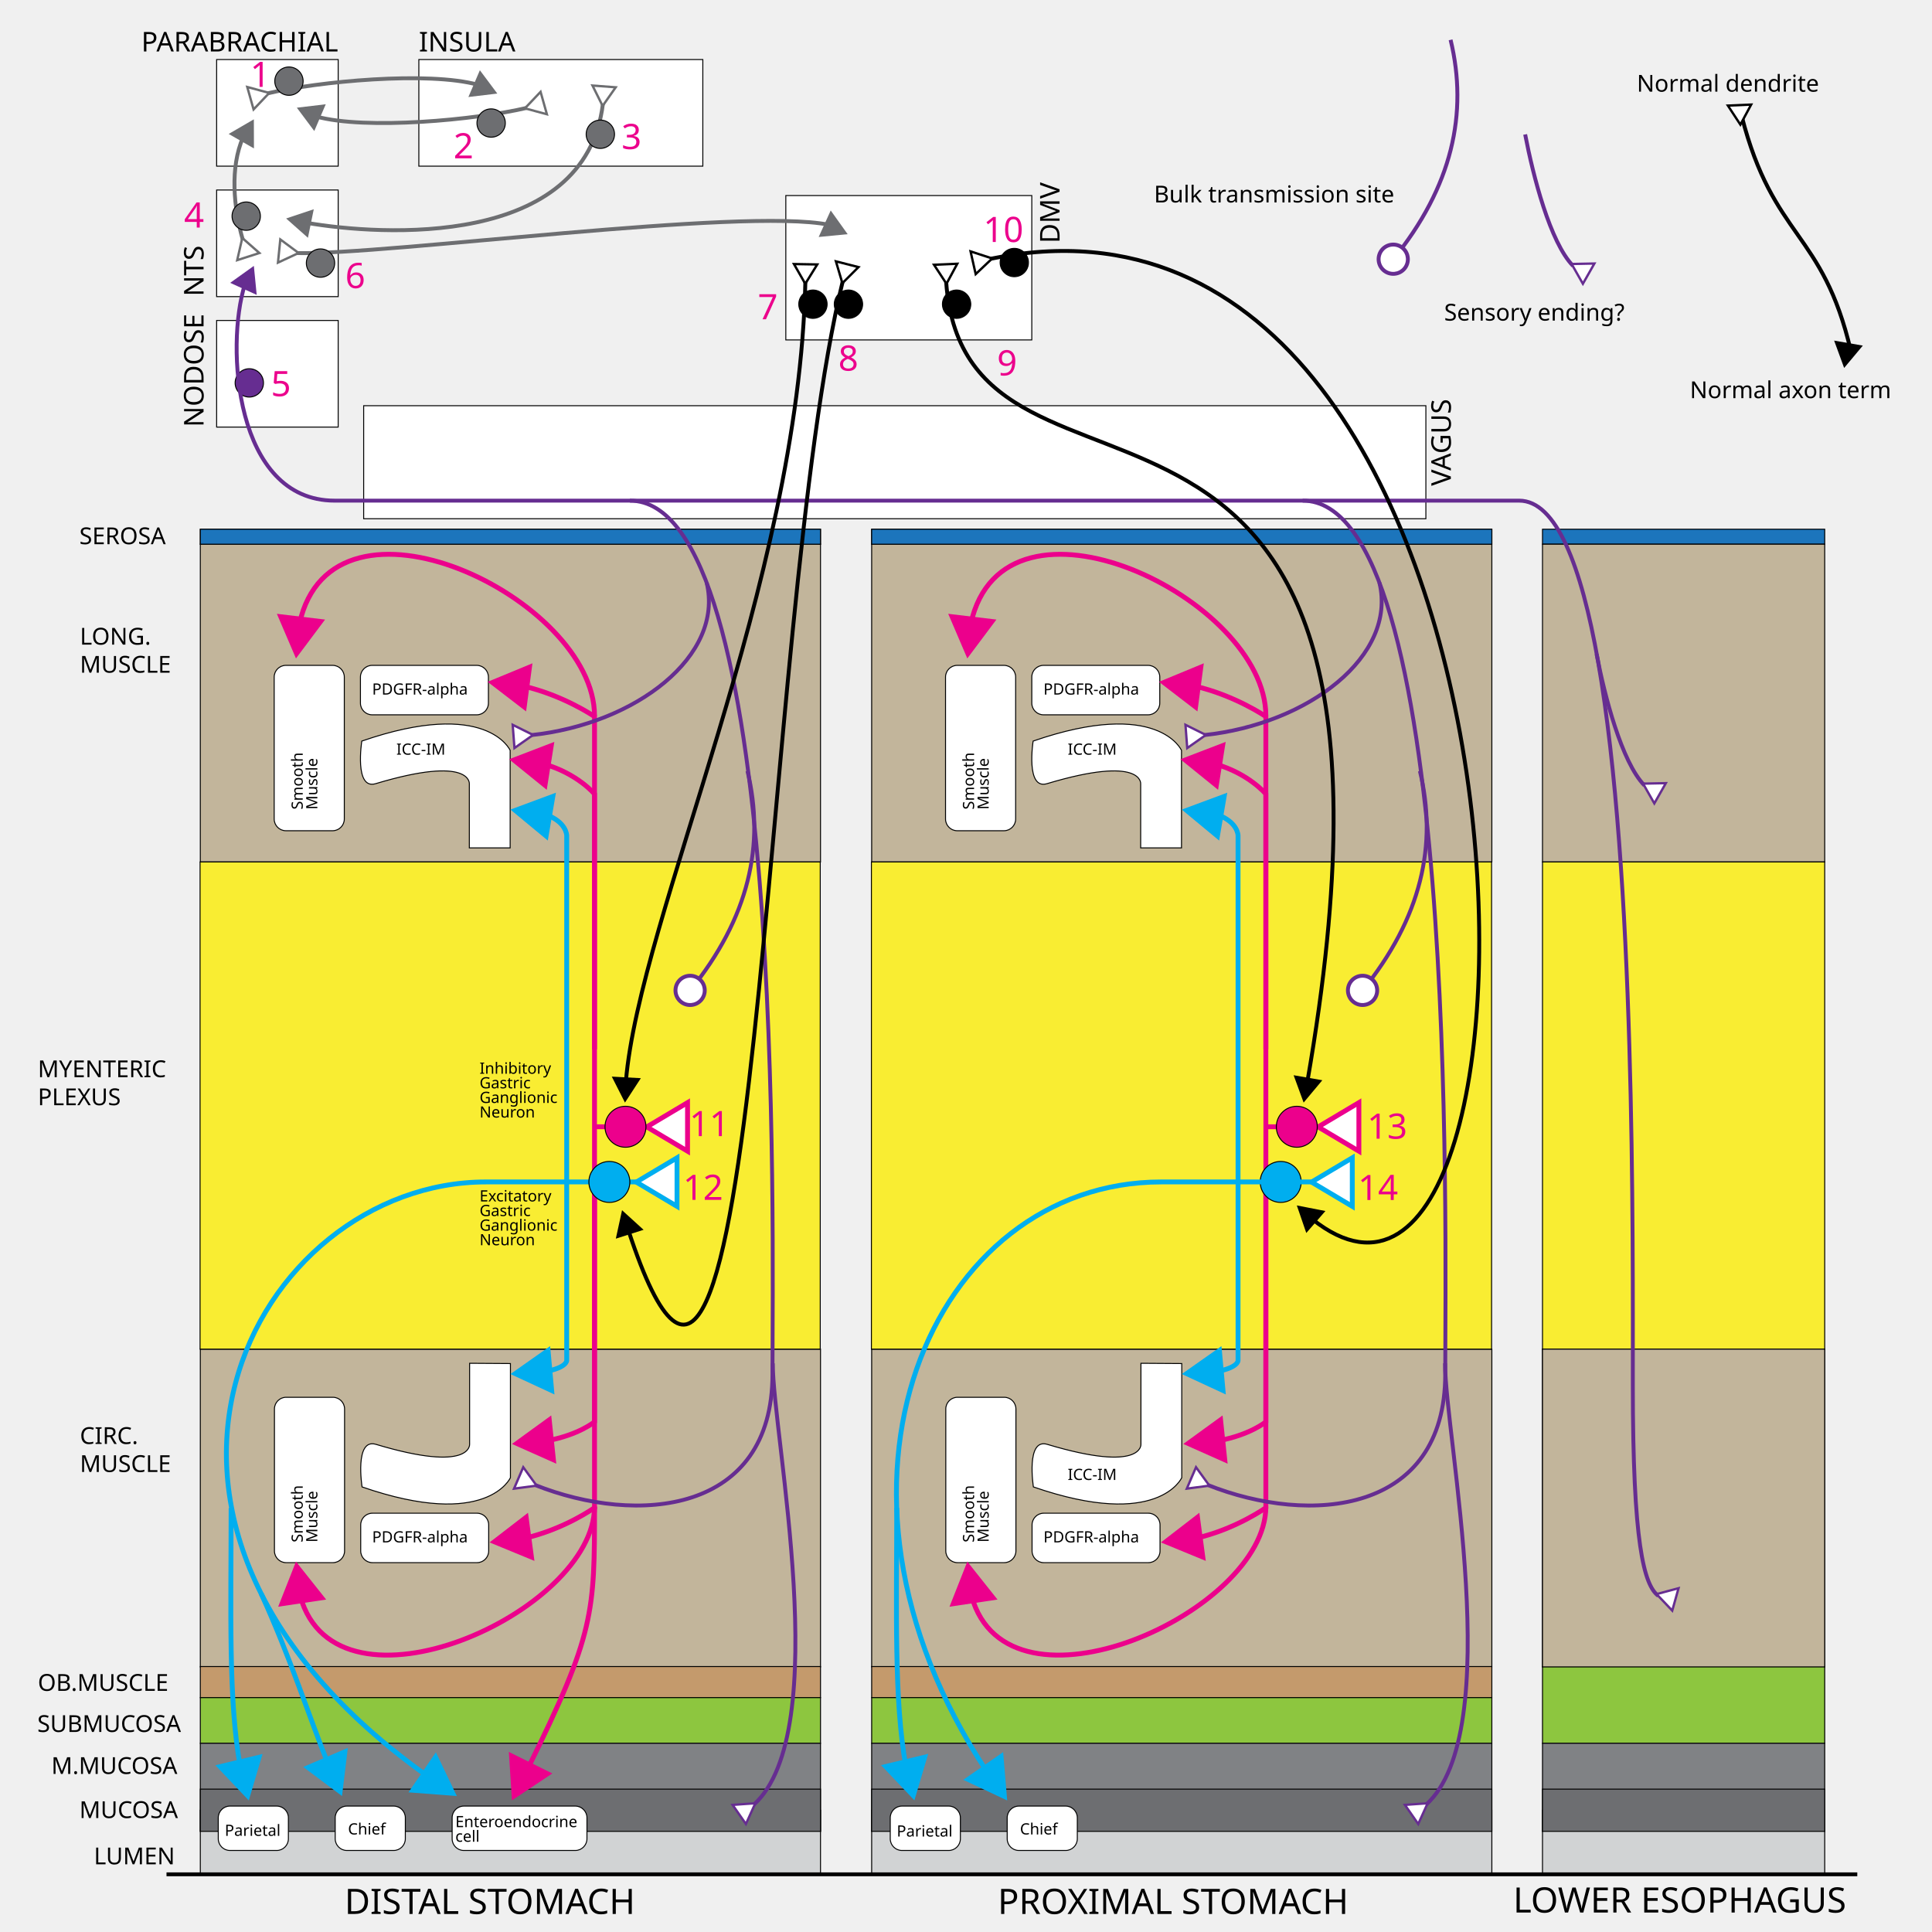
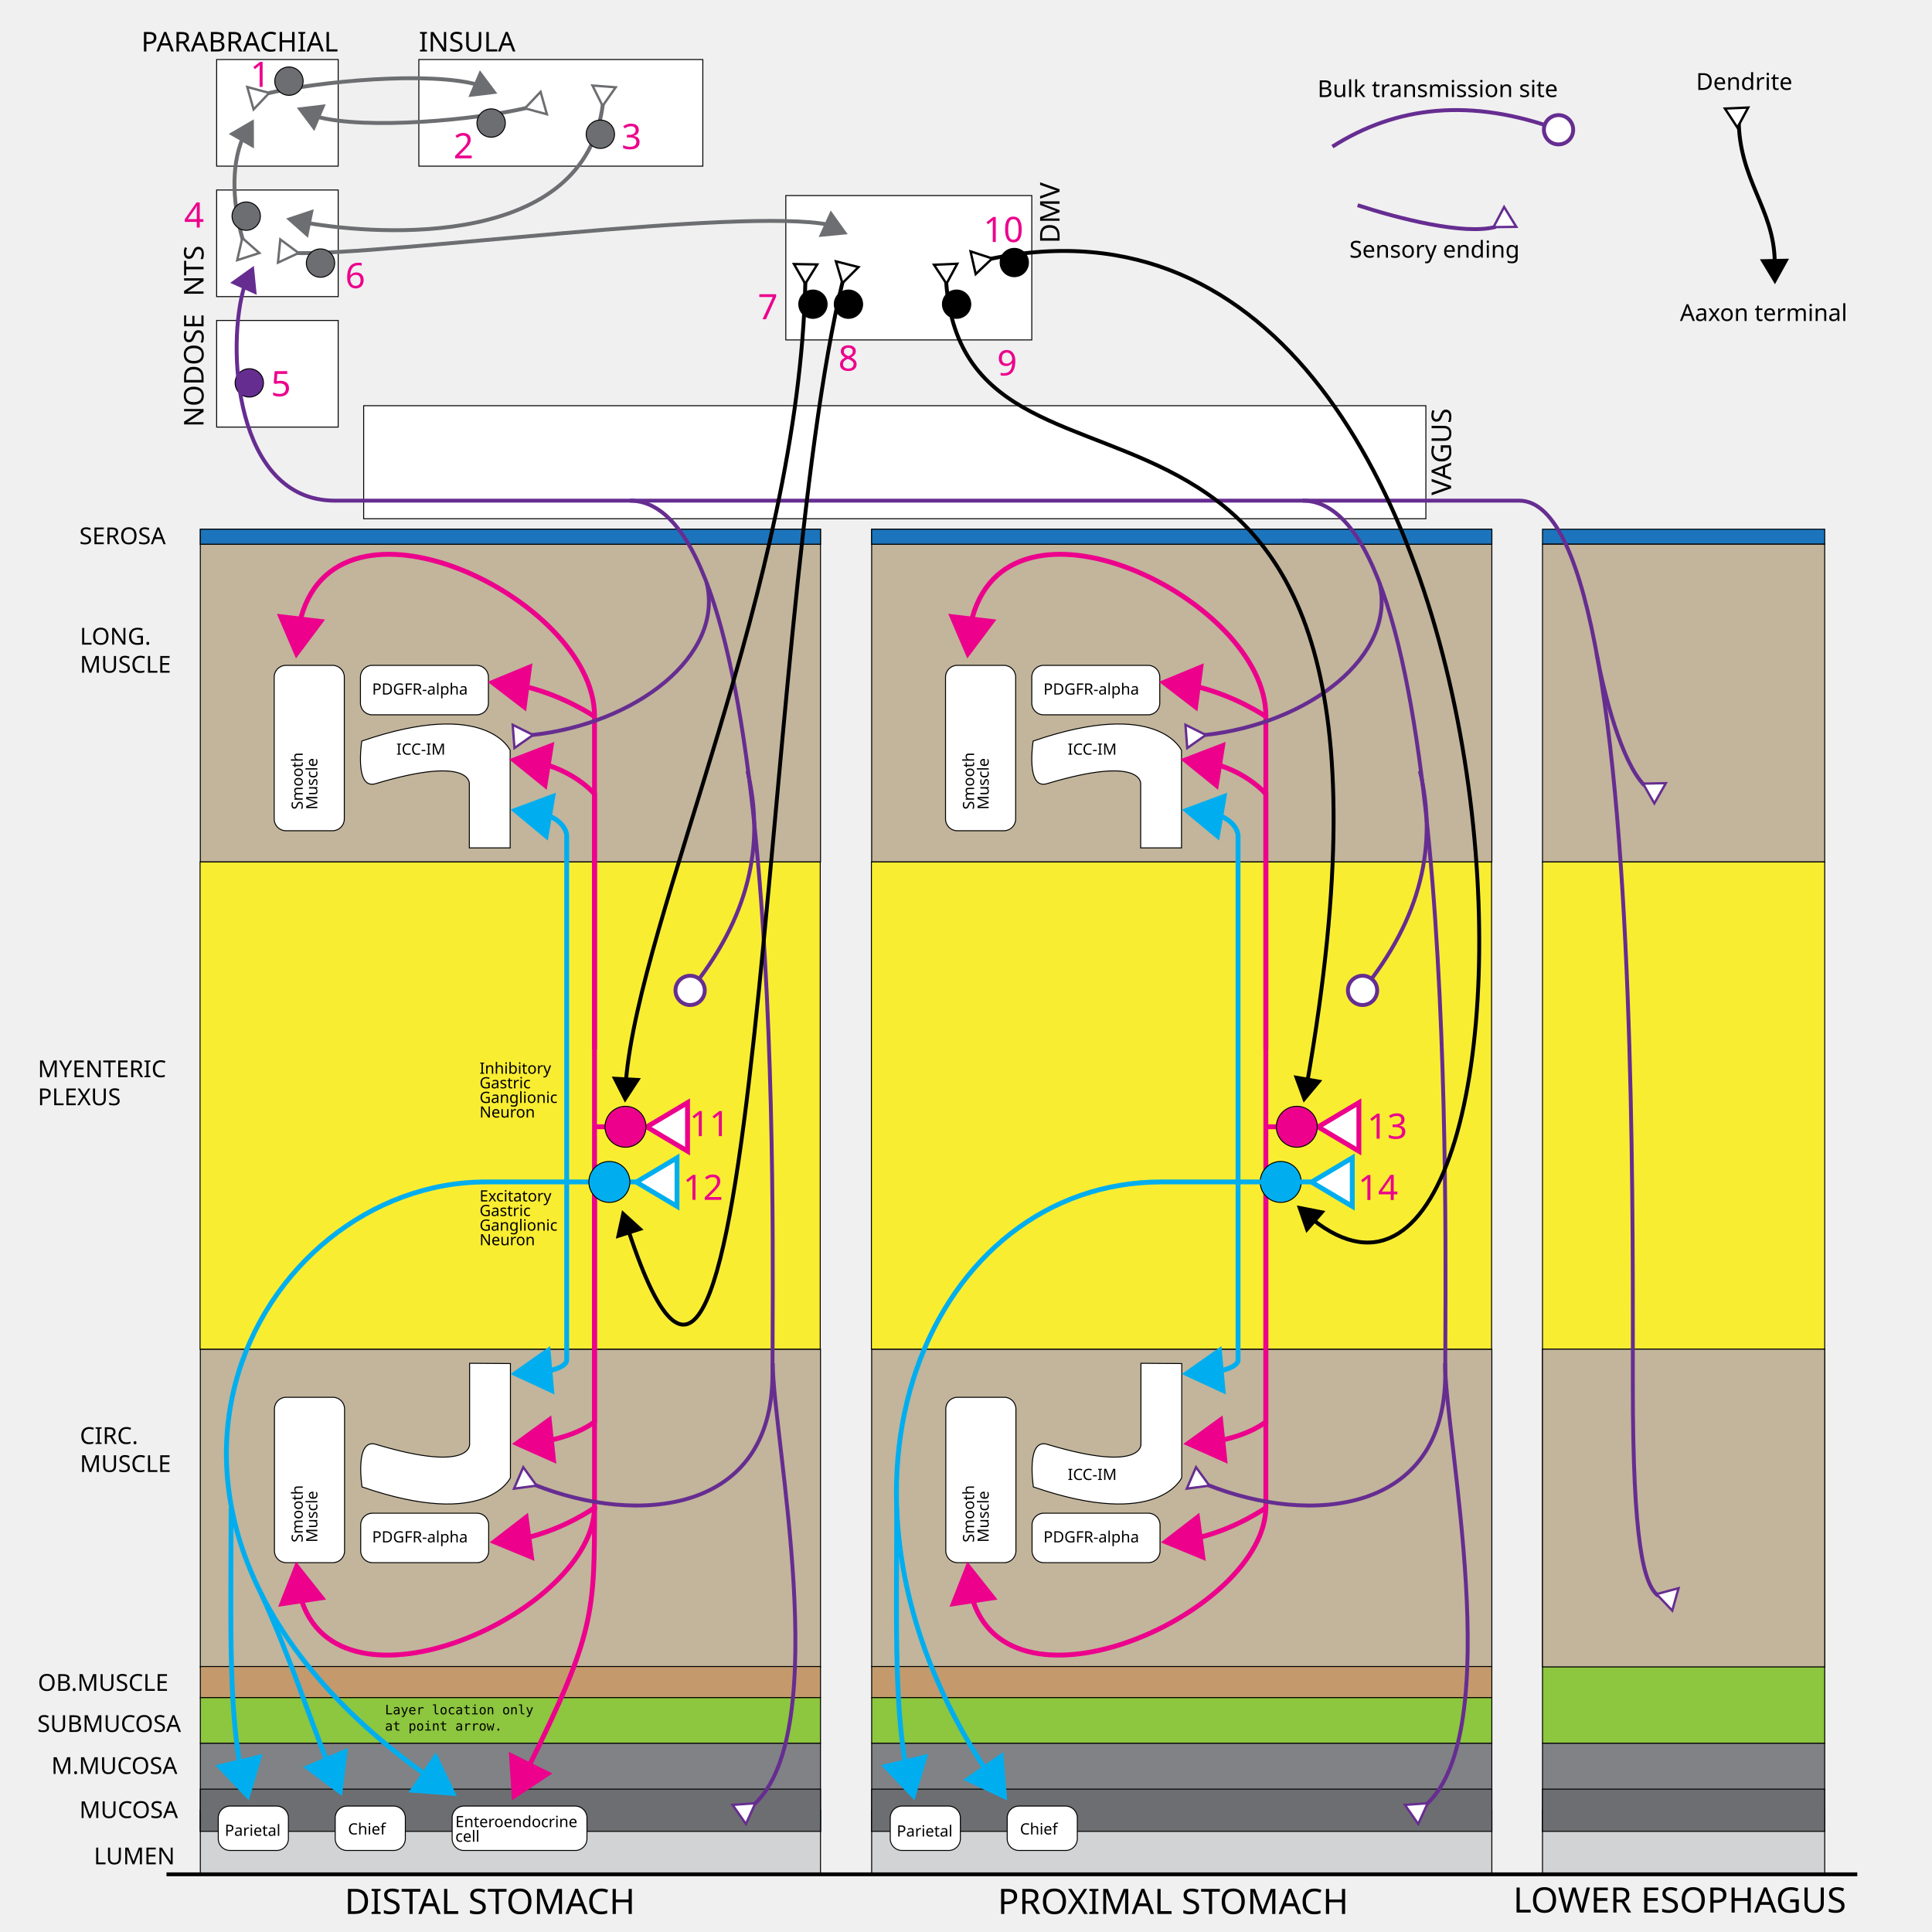
<svg xmlns="http://www.w3.org/2000/svg" version="1.1" id="Layer_1" x="0px" y="0px" viewBox="0 0 1984.25 1984.25" style="enable-background:new 0 0 1984.25 1984.25;" xml:space="preserve">
  <defs id="defs402929" />
  <style type="text/css" id="style402094">
	.st0{fill:#1C75BC;stroke:#000000;stroke-miterlimit:10;}
	.st1{fill:#C2B59B;stroke:#000000;stroke-miterlimit:10;}
	.st2{fill:#F9ED32;stroke:#000000;stroke-miterlimit:10;}
	.st3{fill:#C49A6C;stroke:#000000;stroke-miterlimit:10;}
	.st4{fill:#8DC63F;stroke:#000000;stroke-miterlimit:10;}
	.st5{fill:#808285;stroke:#000000;stroke-miterlimit:10;}
	.st6{fill:#D1D3D4;stroke:#000000;stroke-miterlimit:10;}
	.st7{fill:#6D6E71;stroke:#000000;stroke-miterlimit:10;}
	.st8{fill:#FFFFFF;stroke:#000000;stroke-miterlimit:10;}
	.st9{font-family:'CourierNewPS-BoldMT';}
	.st10{font-size:28px;}
	.st11{font-size:36px;}
	.st12{font-size:24px;}
	.st13{fill:none;stroke:#00AEEF;stroke-width:5;stroke-miterlimit:10;}
	.st14{fill:#00AEEF;}
	.st15{fill:none;stroke:#EC008C;stroke-width:5;stroke-miterlimit:10;}
	.st16{fill:#FFFFFF;}
	.st17{fill:#EC008C;}
	.st18{fill:#EC008C;stroke:#000000;stroke-miterlimit:10;}
	.st19{fill:#00AEEF;stroke:#000000;stroke-miterlimit:10;}
	.st20{font-family:'MyriadPro-Regular';}
	.st21{font-size:16px;}
	.st22{fill:none;stroke:#6D6E71;stroke-width:4;stroke-miterlimit:10;}
	.st23{fill:#6D6E71;}
	.st24{fill:#662D91;stroke:#000000;stroke-miterlimit:10;}
	.st25{fill:none;stroke:#662D91;stroke-width:4;stroke-miterlimit:10;}
	.st26{fill:#662D91;}
	.st27{fill:none;stroke:#000000;stroke-width:4;stroke-miterlimit:10;}
	.st28{stroke:#000000;stroke-miterlimit:10;}
</style>
  <rect x="895.24" y="543.54" class="st0" width="636.95" height="15.38" id="rect402096" />
  <rect x="895.24" y="558.92" class="st1" width="636.95" height="326.35" id="rect402098" />
  <rect x="895.24" y="1385.63" class="st1" width="636.95" height="326.35" id="rect402100" />
  <rect x="894.97" y="885.28" class="st2" width="636.95" height="500.35" id="rect402102" />
  <rect x="895.24" y="1711.62" class="st3" width="636.95" height="31.92" id="rect402104" />
  <rect x="895.24" y="1743.54" class="st4" width="636.95" height="46.89" id="rect402106" />
  <rect x="895.24" y="1790.43" class="st5" width="636.95" height="90.46" id="rect402108" />
  <rect x="895.24" y="1859.2" class="st6" width="636.95" height="65" id="rect402110" />
  <rect x="895.24" y="1837.52" class="st7" width="636.95" height="43.37" id="rect402112" />
  <rect x="895.24" y="543.54" class="st0" width="636.95" height="15.38" id="rect402114" />
  <rect x="1584.21" y="543.54" class="st0" width="289.85" height="15.38" id="rect402116" />
  <rect x="1584.21" y="558.92" class="st1" width="289.85" height="326.35" id="rect402118" />
  <rect x="1584.21" y="1385.63" class="st1" width="289.85" height="326.35" id="rect402120" />
  <rect x="1584.21" y="885.28" class="st2" width="289.85" height="500.35" id="rect402122" />
  <rect x="1584.21" y="1711.62" class="st4" width="289.85" height="78.81" id="rect402124" />
  <rect x="1584.21" y="1790.43" class="st5" width="289.85" height="90.46" id="rect402126" />
  <rect x="1584.21" y="1859.2" class="st6" width="289.85" height="65" id="rect402128" />
  <rect x="1584.21" y="1837.52" class="st7" width="289.85" height="43.37" id="rect402130" />
  <rect x="1584.21" y="1385.63" class="st1" width="289.85" height="326.35" id="rect402132" />
  <rect x="222.5" y="329.14" class="st8" width="124.83" height="109.5" id="rect402134" />
  <rect x="373.5" y="416.68" class="st8" width="1090.94" height="116.08" id="rect402136" />
  <text transform="rotate(-90)" class="st9 st10" id="text402138" x="-438.64" y="209.058">NODOSE</text>
  <text class="st9 st10" id="text402140" x="430.171" y="52.868">INSULA</text>
  <rect x="222.5" y="195.14" class="st8" width="124.83" height="109.5" id="rect402142" />
  <text transform="rotate(-90)" class="st9 st10" id="text402144" x="-304.368" y="209.058">NTS</text>
  <rect x="222.5" y="61.15" class="st8" width="124.83" height="109.5" id="rect402146" />
  <text class="st9 st10" id="text402148" x="145.123" y="52.868">PARABRACHIAL</text>
  <rect x="430.17" y="61.15" class="st8" width="291.66" height="109.5" id="rect402150" />
  <text class="st9 st11" id="text402152" x="353.894" y="1965.708">DISTAL STOMACH</text>
  <text class="st9 st11" id="text402154" x="1024.732" y="1965.708">PROXIMAL STOMACH</text>
  <text class="st9 st11" id="text402156" x="1554.088" y="1964.274">LOWER ESOPHAGUS</text>
  <text class="st9 st12" id="text402158" x="81.51" y="558.923">SEROSA</text>
-   <text class="st9 st12" id="text402158-8" x="1185.158" y="207.923" style="font-size:24px;font-family:CourierNewPS-BoldMT">Bulk transmission site</text>
-   <text class="st9 st12" id="text402158-8-5" x="1483.198" y="329.265" style="font-size:24px;font-family:CourierNewPS-BoldMT">Sensory ending?</text>
-   <text class="st9 st12" id="text402158-8-5-0" x="1681.062" y="94.15" style="font-size:24px;font-family:CourierNewPS-BoldMT">Normal dendrite</text>
-   <text class="st9 st12" id="text402158-8-5-0-9" x="1735.54" y="408.917" style="font-size:24px;font-family:CourierNewPS-BoldMT">Normal axon term</text>
+   <text class="st9 st12" id="text402158-8" x="1353.132" y="99.666" style="font-size:24px;font-family:CourierNewPS-BoldMT">Bulk transmission site</text>
+   <text class="st9 st12" id="text402158-8-5" x="1385.878" y="264.63" style="font-size:24px;font-family:CourierNewPS-BoldMT">Sensory ending</text>
+   <text class="st9 st12" id="text402158-8-5-0" x="1741.951" y="92.313" style="font-size:24px;font-family:CourierNewPS-BoldMT">Dendrite</text>
+   <text class="st9 st12" id="text402158-8-5-0-9" x="1725.398" y="329.654" style="font-size:24px;font-family:CourierNewPS-BoldMT">Aaxon terminal</text>
  <text id="text402164" x="82.036" y="662.063">
    <tspan x="82.036" y="662.063" class="st9 st12" id="tspan402160">LONG.</tspan>
    <tspan x="82.036" y="690.863" class="st9 st12" id="tspan402162">MUSCLE</tspan>
  </text>
  <text id="text402170" x="82.036" y="1483.005">
    <tspan x="82.036" y="1483.005" class="st9 st12" id="tspan402166">CIRC.</tspan>
    <tspan x="82.036" y="1511.805" class="st9 st12" id="tspan402168">MUSCLE</tspan>
  </text>
  <text class="st9 st12" id="text402172" x="38.829" y="1736.579">OB.MUSCLE</text>
  <text class="st9 st12" id="text402174" x="96.438" y="1914.736">LUMEN</text>
  <text class="st9 st12" id="text402176" x="81.51" y="1867.204">MUCOSA</text>
  <text class="st9 st12" id="text402178" x="52.706" y="1821.923">M.MUCOSA</text>
  <text class="st9 st12" id="text402180" x="38.303" y="1778.803">SUBMUCOSA</text>
  <text id="text402186" x="38.829" y="1106.298">
    <tspan x="38.829" y="1106.298" class="st9 st12" id="tspan402182">MYENTERIC</tspan>
    <tspan x="38.829" y="1135.098" class="st9 st12" id="tspan402184">PLEXUS</tspan>
  </text>
  <rect x="807.07" y="200.84" class="st8" width="252.63" height="148.28" id="rect402188" />
  <text transform="rotate(-90)" class="st9 st10" id="text402190" x="-249.894" y="1088.223">DMV</text>
-   <text transform="rotate(-90)" class="st9 st10" id="text402192" x="-499.008" y="1490.064">VAGUS</text>
+   <text transform="rotate(-90)" class="st9 st10" id="text402192" x="-508.642" y="1490.317">VAGUS</text>
  <g id="g402200" transform="translate(56,-4)">
    <path class="st8" d="M 975.12,857.19 H 927.1 c -6.6,0 -12,-5.4 -12,-12 V 699.35 c 0,-6.6 5.4,-12 12,-12 h 48.02 c 6.6,0 12,5.4 12,12 v 145.84 c 0,6.6 -5.4,12 -12,12 z" id="path402194" />
    <path class="st8" d="M 1123.13,738.14 H 1015.7 c -6.6,0 -12,-5.4 -12,-12 v -26.79 c 0,-6.6 5.4,-12 12,-12 h 107.43 c 6.6,0 12,5.4 12,12 v 26.79 c 0,6.6 -5.4,12 -12,12 z" id="path402196" />
    <path class="st8" d="m 1005.07,765.13 c 128.57,-44.44 152.38,9.52 152.38,9.52 v 100.19 h -41.92 v -65.99 c 0,0 2.13,-29.51 -96.18,0 -22.22,6.67 -14.28,-43.72 -14.28,-43.72 z" id="path402198" />
  </g>
  <g id="g402208" transform="translate(56,-4)">
    <path class="st8" d="m 975.39,1439.07 h -48.02 c -6.6,0 -12,5.4 -12,12 v 145.84 c 0,6.6 5.4,12 12,12 h 48.02 c 6.6,0 12,-5.4 12,-12 v -145.84 c 0,-6.6 -5.4,-12 -12,-12 z" id="path402202" />
    <path class="st8" d="m 1123.4,1558.12 h -107.43 c -6.6,0 -12,5.4 -12,12 v 26.79 c 0,6.6 5.4,12 12,12 h 107.43 c 6.6,0 12,-5.4 12,-12 v -26.79 c 0,-6.6 -5.4,-12 -12,-12 z" id="path402204" />
    <path class="st8" d="m 1005.34,1531.13 c 128.57,44.44 152.38,-9.52 152.38,-9.52 v -117.19 l -41.92,-0.28 v 83.28 c 0,0 2.13,29.51 -96.18,0 -22.21,-6.68 -14.28,43.71 -14.28,43.71 z" id="path402206" />
  </g>
  <g id="g402218" transform="translate(56,-4)">
    <g id="g402216">
      <path class="st13" d="m 1215.53,1217.9 c 0,-109.15 0,-355.73 0,-355.73 0,0 0.1,-14.16 -22.23,-21.85" id="path402210" />
      <g id="g402214">
        <polygon class="st14" points="1157.73,835.48 1196.11,867.29 1204.46,818.13 " id="polygon402212" />
      </g>
    </g>
  </g>
  <g id="g402228" transform="translate(56,-4)">
    <g id="g402226">
      <path class="st13" d="m 1215.53,1217.9 c 0,56.32 0,183.53 0,183.53 0,0 0.1,7.25 -22.01,11.23" id="path402220" />
      <g id="g402224">
        <polygon class="st14" points="1157.73,1415.21 1202.96,1436.18 1198.49,1386.52 " id="polygon402222" />
      </g>
    </g>
  </g>
  <g id="g402242" transform="translate(56,-4)">
    <g id="g402240">
      <polyline class="st15" points="1302.27,1161.24 1291.96,1161.24 1244.09,1161.24   " id="polyline402230" />
      <g id="g402238">
        <g id="g402236">
          <polygon class="st16" points="1297.77,1161.38 1339.63,1186.31 1339.63,1136.45 " id="polygon402232" />
          <path class="st17" d="m 1342.13,1132.05 -49.24,29.33 49.24,29.33 z m -39.47,29.33 34.47,-20.53 v 41.06 z" id="path402234" />
        </g>
      </g>
    </g>
  </g>
  <circle class="st18" cx="1331.89" cy="1157.24" r="21.03" id="circle402244" />
  <g id="g402254" transform="translate(56,-4)">
    <g id="g402252">
      <path class="st15" d="m 1244.09,1161.24 c 0,-104.88 0,-341.79 0,-341.79 0,0 -17.66,-21.12 -52.24,-30.85" id="path402246" />
      <g id="g402250">
        <polygon class="st17" points="1156.29,783.79 1195.03,815.17 1202.83,765.93 " id="polygon402248" />
      </g>
    </g>
  </g>
  <g id="g402264" transform="translate(56,-4)">
    <g id="g402262">
      <path class="st15" d="m 1244.09,1081.73 c 0,-104.88 0,-341.79 0,-341.79 0,0 -32.16,-22.13 -74.16,-31.52" id="path402256" />
      <g id="g402260">
        <polygon class="st17" points="1134.29,704.28 1173.82,734.66 1180.36,685.23 " id="polygon402258" />
      </g>
    </g>
  </g>
  <g id="g402274" transform="translate(56,-4)">
    <g id="g402272">
      <path class="st15" d="m 1244.09,1210.68 c 0,104.88 0,341.79 0,341.79 0,0 -30.8,22.05 -72.16,31.47" id="path402266" />
      <g id="g402270">
        <polygon class="st17" points="1136.29,1588.13 1182.39,1607.11 1175.77,1557.69 " id="polygon402268" />
      </g>
    </g>
  </g>
  <g id="g402284" transform="translate(56,-4)">
    <g id="g402282">
      <path class="st15" d="m 1244.09,1161.24 c 0,92.98 0,303.02 0,303.02 0,0 -15.7,13.32 -49.06,19.57" id="path402276" />
      <g id="g402280">
        <polygon class="st17" points="1159.29,1487 1204.83,1507.29 1199.63,1457.71 " id="polygon402278" />
      </g>
    </g>
  </g>
  <circle class="st19" cx="1315.33" cy="1213.9" r="21.03" id="circle402286" />
  <g id="g402296" transform="translate(56,-4)">
    <g id="g402294">
      <path class="st15" d="m 1244.09,739.12 c 0,-120.52 -268.81,-249.77 -303.04,-94.59" id="path402288" />
      <g id="g402292">
        <polygon class="st17" points="937.47,680.23 967.35,640.32 917.85,634.4 " id="polygon402290" />
      </g>
    </g>
  </g>
  <g id="g402306" transform="translate(56,-4)">
    <g id="g402304">
      <path class="st15" d="m 1244.09,1551.39 c 0,108.45 -264.59,227.28 -302.19,92.03" id="path402298" />
      <g id="g402302">
        <polygon class="st17" points="937.48,1607.8 919.18,1654.17 968.5,1646.82 " id="polygon402300" />
      </g>
    </g>
  </g>
  <text transform="rotate(-90)" id="text402312" x="-831.48" y="1000.423">
    <tspan x="-831.48" y="1000.423" class="st20 st21" id="tspan402308">Smooth</tspan>
    <tspan x="-831.48" y="1015.423" class="st20 st21" id="tspan402310">Muscle</tspan>
  </text>
  <text transform="rotate(-90)" id="text402318" x="-1584.13" y="1000.423">
    <tspan x="-1584.13" y="1000.423" class="st20 st21" id="tspan402314">Smooth</tspan>
    <tspan x="-1584.13" y="1015.423" class="st20 st21" id="tspan402316">Muscle</tspan>
  </text>
  <text class="st20 st21" id="text402320" x="1071.689" y="713.37">PDGFR-alpha</text>
  <text class="st20 st21" id="text402322" x="1071.689" y="1584.13">PDGFR-alpha</text>
  <text class="st20 st21" id="text402324" x="1096.567" y="775.105">ICC-IM</text>
  <text class="st20 st21" id="text402326" x="1096.567" y="1519.989">ICC-IM</text>
  <rect x="205.74" y="543.54" class="st0" width="636.95" height="15.38" id="rect402328" />
  <rect x="205.74" y="558.92" class="st1" width="636.95" height="326.35" id="rect402330" />
  <rect x="205.74" y="1385.63" class="st1" width="636.95" height="326.35" id="rect402332" />
  <rect x="205.48" y="885.28" class="st2" width="636.95" height="500.35" id="rect402334" />
  <rect x="205.74" y="1711.62" class="st3" width="636.95" height="31.92" id="rect402336" />
  <rect x="205.74" y="1743.54" class="st4" width="636.95" height="46.89" id="rect402338" />
  <rect x="205.74" y="1790.43" class="st5" width="636.95" height="90.46" id="rect402340" />
  <rect x="205.74" y="1859.2" class="st6" width="636.95" height="65" id="rect402342" />
  <rect x="205.74" y="1837.52" class="st7" width="636.95" height="43.37" id="rect402344" />
  <rect x="205.74" y="543.54" class="st0" width="636.95" height="15.38" id="rect402346" />
  <g id="g402354" transform="translate(56,-4)">
    <path class="st8" d="M 285.62,857.19 H 237.6 c -6.6,0 -12,-5.4 -12,-12 V 699.35 c 0,-6.6 5.4,-12 12,-12 h 48.02 c 6.6,0 12,5.4 12,12 v 145.84 c 0,6.6 -5.4,12 -12,12 z" id="path402348" />
    <path class="st8" d="M 433.63,738.14 H 326.19 c -6.6,0 -12,-5.4 -12,-12 v -26.79 c 0,-6.6 5.4,-12 12,-12 h 107.43 c 6.6,0 12,5.4 12,12 v 26.79 c 0.01,6.6 -5.39,12 -11.99,12 z" id="path402350" />
    <path class="st8" d="m 315.57,765.13 c 128.57,-44.44 152.38,9.52 152.38,9.52 v 100.19 h -41.92 v -65.99 c 0,0 2.13,-29.51 -96.18,0 -22.21,6.67 -14.28,-43.72 -14.28,-43.72 z" id="path402352" />
  </g>
  <g id="g402362" transform="translate(56,-4)">
    <path class="st8" d="m 285.89,1439.07 h -48.02 c -6.6,0 -12,5.4 -12,12 v 145.84 c 0,6.6 5.4,12 12,12 h 48.02 c 6.6,0 12,-5.4 12,-12 v -145.84 c 0,-6.6 -5.4,-12 -12,-12 z" id="path402356" />
    <path class="st8" d="M 433.9,1558.12 H 326.47 c -6.6,0 -12,5.4 -12,12 v 26.79 c 0,6.6 5.4,12 12,12 H 433.9 c 6.6,0 12,-5.4 12,-12 v -26.79 c 0,-6.6 -5.4,-12 -12,-12 z" id="path402358" />
    <path class="st8" d="m 315.85,1531.13 c 128.57,44.44 152.38,-9.52 152.38,-9.52 v -117.19 l -41.92,-0.28 v 83.28 c 0,0 2.13,29.51 -96.18,0 -22.22,-6.68 -14.28,43.71 -14.28,43.71 z" id="path402360" />
  </g>
  <path class="st8" d="m 284.19,1854.92 h -48.02 c -6.6,0 -12,5.4 -12,12 v 21.61 c 0,6.6 5.4,12 12,12 h 48.02 c 6.6,0 12,-5.4 12,-12 v -21.61 c 0,-6.6 -5.4,-12 -12,-12 z" id="path402364" />
  <path class="st8" d="m 404.29,1854.92 h -48.02 c -6.6,0 -12,5.4 -12,12 v 21.61 c 0,6.6 5.4,12 12,12 h 48.02 c 6.6,0 12,-5.4 12,-12 v -21.61 c 0,-6.6 -5.4,-12 -12,-12 z" id="path402366" />
  <path class="st8" d="M 590.83,1854.92 H 476.37 c -6.6,0 -12,5.4 -12,12 v 21.61 c 0,6.6 5.4,12 12,12 h 114.46 c 6.6,0 12,-5.4 12,-12 v -21.61 c 0,-6.6 -5.4,-12 -12,-12 z" id="path402368" />
  <g id="g402386" transform="translate(56,-4)">
    <g id="g402384">
      <path class="st13" d="M 601.96,1217.9 H 526.8 443.14 c -236.52,0 -429.61,347.49 -59.62,610.59" id="path402370" />
      <g id="g402378">
        <g id="g402376">
          <polygon class="st16" points="597.47,1218.04 639.32,1242.97 639.32,1193.11 " id="polygon402372" />
          <path class="st14" d="m 641.82,1188.72 -49.24,29.33 49.24,29.33 z m -39.46,29.32 34.47,-20.53 v 41.06 z" id="path402374" />
        </g>
      </g>
      <g id="g402382">
        <polygon class="st14" points="413.21,1848.64 391.67,1803.68 363.51,1844.82 " id="polygon402380" />
      </g>
    </g>
  </g>
  <g id="g402396" transform="translate(56,-4)">
    <g id="g402394">
      <path class="st13" d="m 526.03,1217.9 c 0,-109.15 0,-355.73 0,-355.73 0,0 0.1,-14.16 -22.23,-21.85" id="path402388" />
      <g id="g402392">
        <polygon class="st14" points="468.23,835.48 506.62,867.29 514.97,818.13 " id="polygon402390" />
      </g>
    </g>
  </g>
  <g id="g402406" transform="translate(56,-4)">
    <g id="g402404">
      <path class="st13" d="m 526.03,1217.9 c 0,56.32 0,183.53 0,183.53 0,0 0.1,7.25 -22.01,11.23" id="path402398" />
      <g id="g402402">
        <polygon class="st14" points="468.23,1415.21 513.46,1436.18 509,1386.52 " id="polygon402400" />
      </g>
    </g>
  </g>
  <g id="g402420" transform="translate(56,-4)">
    <g id="g402418">
      <line class="st15" x1="612.77" y1="1161.24" x2="554.59" y2="1161.24" id="line402408" />
      <g id="g402416">
        <g id="g402414">
          <polygon class="st16" points="608.28,1161.38 650.13,1186.31 650.13,1136.45 " id="polygon402410" />
          <path class="st17" d="m 652.63,1132.05 -49.24,29.33 49.24,29.33 z m -39.47,29.33 34.47,-20.53 v 41.06 z" id="path402412" />
        </g>
      </g>
    </g>
  </g>
  <circle class="st18" cx="642.4" cy="1157.24" r="21.03" id="circle402422" />
  <g id="g402432" transform="translate(56,-4)">
    <g id="g402430">
      <path class="st15" d="m 554.59,1161.24 c 0,-104.88 0,-341.79 0,-341.79 0,0 -17.66,-21.12 -52.24,-30.85" id="path402424" />
      <g id="g402428">
        <polygon class="st17" points="466.79,783.79 505.53,815.17 513.33,765.93 " id="polygon402426" />
      </g>
    </g>
  </g>
  <g id="g402442" transform="translate(56,-4)">
    <g id="g402440">
      <path class="st15" d="m 554.59,1081.73 c 0,-104.88 0,-341.79 0,-341.79 0,0 -32.16,-22.13 -74.16,-31.52" id="path402434" />
      <g id="g402438">
        <polygon class="st17" points="444.79,704.28 484.32,734.66 490.86,685.23 " id="polygon402436" />
      </g>
    </g>
  </g>
  <g id="g402452" transform="translate(56,-4)">
    <g id="g402450">
      <path class="st15" d="m 554.59,1210.68 c 0,104.88 0,341.79 0,341.79 0,0 -30.8,22.05 -72.16,31.47" id="path402444" />
      <g id="g402448">
        <polygon class="st17" points="446.79,1588.13 492.89,1607.11 486.27,1557.69 " id="polygon402446" />
      </g>
    </g>
  </g>
  <g id="g402462" transform="translate(56,-4)">
    <g id="g402460">
      <path class="st15" d="m 554.59,1161.24 c 0,92.98 0,303.02 0,303.02 0,0 -15.7,13.32 -49.06,19.57" id="path402454" />
      <g id="g402458">
        <polygon class="st17" points="469.79,1487 515.33,1507.29 510.13,1457.71 " id="polygon402456" />
      </g>
    </g>
  </g>
  <circle class="st19" cx="625.84" cy="1213.9" r="21.03" id="circle402464" />
  <g id="g402474" transform="translate(56,-4)">
    <g id="g402472">
      <path class="st15" d="M 554.59,739.12 C 554.59,618.6 285.78,489.35 251.55,644.53" id="path402466" />
      <g id="g402470">
        <polygon class="st17" points="247.97,680.23 277.86,640.32 228.35,634.4 " id="polygon402468" />
      </g>
    </g>
  </g>
  <g id="g402484" transform="translate(56,-4)">
    <g id="g402482">
      <path class="st15" d="m 554.59,1551.39 c 0,108.45 -264.59,227.28 -302.19,92.03" id="path402476" />
      <g id="g402480">
        <polygon class="st17" points="247.98,1607.8 229.69,1654.17 279,1646.82 " id="polygon402478" />
      </g>
    </g>
  </g>
  <g id="g402494" transform="translate(56,-4)">
    <g id="g402492">
      <path class="st15" d="m 554.59,1551.39 c 0,108.89 0.17,130.12 -68.78,269.56" id="path402486" />
      <g id="g402490">
        <polygon class="st17" points="469.79,1853.04 511.28,1825.41 466.6,1803.29 " id="polygon402488" />
      </g>
    </g>
  </g>
  <text transform="rotate(-90)" id="text402500" x="-831.48" y="310.926">
    <tspan x="-831.48" y="310.926" class="st20 st21" id="tspan402496">Smooth</tspan>
    <tspan x="-831.48" y="325.926" class="st20 st21" id="tspan402498">Muscle</tspan>
  </text>
  <text transform="rotate(-90)" id="text402506" x="-1584.13" y="310.926">
    <tspan x="-1584.13" y="310.926" class="st20 st21" id="tspan402502">Smooth</tspan>
    <tspan x="-1584.13" y="325.926" class="st20 st21" id="tspan402504">Muscle</tspan>
  </text>
  <text class="st20 st21" id="text402508" x="382.193" y="713.37">PDGFR-alpha</text>
  <text class="st20 st21" id="text402510" x="382.193" y="1584.13">PDGFR-alpha</text>
  <text id="text402520" x="492.526" y="1102.762">
    <tspan x="492.526" y="1102.762" class="st20 st21" id="tspan402512">Inhibitory</tspan>
    <tspan x="492.526" y="1117.762" class="st20 st21" id="tspan402514">Gastric</tspan>
    <tspan x="492.526" y="1132.762" class="st20 st21" id="tspan402516">Ganglionic</tspan>
    <tspan x="492.526" y="1147.762" class="st20 st21" id="tspan402518">Neuron</tspan>
  </text>
  <text id="text402530" x="492.527" y="1233.936">
    <tspan x="492.527" y="1233.936" class="st20 st21" id="tspan402522">Excitatory</tspan>
    <tspan x="492.527" y="1248.936" class="st20 st21" id="tspan402524">Gastric</tspan>
    <tspan x="492.527" y="1263.936" class="st20 st21" id="tspan402526">Ganglionic</tspan>
    <tspan x="492.527" y="1278.936" class="st20 st21" id="tspan402528">Neuron</tspan>
  </text>
  <text class="st20 st21" id="text402532" x="407.07" y="775.105">ICC-IM</text>
  <text class="st20 st21" id="text402534" x="230.844" y="1885.502">Parietal</text>
  <text class="st20 st21" id="text402536" x="357.398" y="1884.068">Chief</text>
  <path class="st8" d="m 974.35,1854.92 h -48.02 c -6.6,0 -12,5.4 -12,12 v 21.61 c 0,6.6 5.4,12 12,12 h 48.02 c 6.6,0 12,-5.4 12,-12 v -21.61 c 0,-6.6 -5.4,-12 -12,-12 z" id="path402538" />
  <path class="st8" d="m 1094.45,1854.92 h -48.02 c -6.6,0 -12,5.4 -12,12 v 21.61 c 0,6.6 5.4,12 12,12 h 48.02 c 6.6,0 12,-5.4 12,-12 v -21.61 c 0,-6.6 -5.4,-12 -12,-12 z" id="path402540" />
  <text class="st20 st21" id="text402542" x="921.004" y="1886.219">Parietal</text>
  <text class="st20 st21" id="text402544" x="1047.558" y="1884.068">Chief</text>
  <text id="text402550" x="467.665" y="1876.568">
    <tspan x="467.665" y="1876.568" class="st20 st21" id="tspan402546">Enteroendocrine</tspan>
    <tspan x="467.665" y="1891.568" class="st20 st21" id="tspan402548">cell</tspan>
  </text>
  <g id="g402568" transform="translate(56,-4)">
    <g id="g402566">
      <path class="st22" d="M 218.43,99.95 C 270.83,87.6 383.84,76.89 435.19,91.13" id="path402552" />
      <g id="g402560">
        <g id="g402558">
          <polygon class="st16" points="220.53,99.43 197.95,93.36 204.43,116.39 " id="polygon402554" />
          <path class="st23" d="M 203.85,118.75 222.79,98.8 196.22,91.65 Z m 14.42,-18.68 -13.26,13.97 -5.34,-18.97 z" id="path402556" />
        </g>
      </g>
      <g id="g402564">
        <polygon class="st23" points="454.77,100.09 436.85,76.14 425.06,103.64 " id="polygon402562" />
      </g>
    </g>
  </g>
  <g id="g402586" transform="translate(56,-4)">
    <g id="g402584">
      <path class="st22" d="m 248.5,263.93 c 93.14,2.08 457.7,-47.12 546.82,-29.07" id="path402570" />
      <g id="g402578">
        <g id="g402576">
          <polygon class="st16" points="250.68,263.83 231.89,249.9 229.48,273.71 " id="polygon402572" />
          <path class="st23" d="M 228.07,275.69 253,264.07 230.9,247.68 Z m 20.27,-12.1 -17.45,8.14 1.99,-19.61 z" id="path402574" />
        </g>
      </g>
      <g id="g402582">
        <polygon class="st23" points="814.58,244.51 797.18,220.17 784.81,247.4 " id="polygon402580" />
      </g>
    </g>
  </g>
  <g id="g402604" transform="translate(56,-4)">
    <g id="g402602">
      <path class="st22" d="m 193.42,250.48 c -9.63,-33.63 -13.28,-74.38 0.21,-105.49" id="path402588" />
      <g id="g402596">
        <g id="g402594">
          <polygon class="st16" points="192.83,248.4 187.61,271.2 210.39,263.85 " id="polygon402590" />
          <path class="st23" d="m 212.77,264.34 -20.65,-18.17 -6.14,26.82 z m -19.22,-13.7 14.46,12.72 -18.76,6.05 z" id="path402592" />
        </g>
      </g>
      <g id="g402600">
        <polygon class="st23" points="204.72,126.54 178.86,141.57 204.82,156.45 " id="polygon402598" />
      </g>
    </g>
  </g>
  <g id="g402622" transform="translate(56,-4)">
    <g id="g402620">
      <path class="st22" d="m 485.2,114.76 c -52.4,12.35 -165.41,23.06 -216.76,8.82" id="path402606" />
      <g id="g402614">
        <g id="g402612">
          <polygon class="st16" points="483.1,115.27 505.68,121.35 499.2,98.31 " id="polygon402608" />
          <path class="st23" d="m 499.78,95.95 -18.94,19.95 26.57,7.15 z m -14.42,18.69 13.26,-13.97 5.34,18.97 z" id="path402610" />
        </g>
      </g>
      <g id="g402618">
        <polygon class="st23" points="248.86,114.61 266.78,138.56 278.56,111.07 " id="polygon402616" />
      </g>
    </g>
  </g>
  <g id="g402640" transform="translate(56,-4)">
    <g id="g402638">
      <path class="st22" d="M 563.21,110.65 C 545,259.56 335.09,246.06 258.93,232.85" id="path402624" />
      <g id="g402632">
        <g id="g402630">
          <polygon class="st16" points="562.93,112.79 576.37,93.66 552.51,91.85 " id="polygon402626" />
          <path class="st23" d="m 550.49,90.5 12.26,24.63 15.82,-22.51 z m 12.61,19.95 -8.58,-17.24 19.65,1.48 z" id="path402628" />
        </g>
      </g>
      <g id="g402636">
        <polygon class="st23" points="237.88,228.39 260.27,248.23 266.25,218.91 " id="polygon402634" />
      </g>
    </g>
  </g>
  <circle class="st7" cx="296.77" cy="83.34" r="14.55" id="circle402642" />
  <circle class="st7" cx="504.42" cy="126.37" r="14.55" id="circle402644" />
  <circle class="st7" cx="329.18" cy="270.2" r="14.55" id="circle402646" />
  <circle class="st7" cx="616.58" cy="137.87" r="14.55" id="circle402648" />
  <circle class="st7" cx="252.88" cy="222" r="14.55" id="circle402650" />
  <circle class="st24" cx="256.05" cy="393.24" r="14.55" id="circle402652" />
  <g id="g402670" transform="translate(56,-4)">
    <g id="g402668">
      <path class="st25" d="m 1647.15,1642.99 c -14.86,-11.22 -26.17,-54.03 -26.17,-216.58 0,-155.72 2.36,-526.6 -35.72,-743.2 -17.31,-98.45 -42.97,-165.03 -81,-165.03 H 1475.92 297.89 287.73 c -102.68,0 -112.06,-158.94 -92.34,-221.69" id="path402654" />
      <g id="g402662">
        <g id="g402660">
          <polygon class="st16" points="1645.37,1641.22 1661.46,1658.18 1667.95,1635.15 " id="polygon402656" />
          <path class="st26" d="m 1669.68,1633.44 -26.57,7.14 18.94,19.96 z m -22.05,8.41 18.6,-5 -5.34,18.97 z" id="path402658" />
        </g>
      </g>
      <g id="g402666">
        <polygon class="st26" points="204.72,277.08 180.4,294.5 207.64,306.85 " id="polygon402664" />
      </g>
    </g>
  </g>
  <g id="g402684" transform="translate(56,-4)">
    <g id="g402682">
      <path class="st25" d="m 1583.78,675.75 c 8.17,42.78 25.72,110.97 49.16,134.96" id="path402672" />
      <g id="g402680">
        <g id="g402678">
          <polygon class="st16" points="1631.51,808.82 1654.89,808.34 1643.07,829.15 " id="polygon402674" />
          <path class="st26" d="m 1643.07,831.58 -13.6,-23.92 27.51,-0.57 z m -9.52,-21.6 9.52,16.74 9.74,-17.14 z" id="path402676" />
        </g>
      </g>
    </g>
  </g>
-   <g id="g402684-7" transform="translate(-17.37699,-537.6843)">
+   <g id="g402684-7" transform="rotate(-61.11003,1095.232,603.7086)">
    <g id="g402682-3">
      <path class="st25" d="m 1583.78,675.75 c 8.17,42.78 25.72,110.97 49.16,134.96" id="path402672-6" style="fill:none;stroke:#662d91;stroke-width:4;stroke-miterlimit:10" />
      <g id="g402680-5">
        <g id="g402678-6">
-           <polygon class="st16" points="1654.89,808.34 1643.07,829.15 1631.51,808.82 " id="polygon402674-3" style="fill:#ffffff" />
+           <polygon class="st16" points="1643.07,829.15 1631.51,808.82 1654.89,808.34 " id="polygon402674-3" style="fill:#ffffff" />
          <path class="st26" d="m 1643.07,831.58 -13.6,-23.92 27.51,-0.57 z m -9.52,-21.6 9.52,16.74 9.74,-17.14 z" id="path402676-9" style="fill:#662d91" />
        </g>
      </g>
    </g>
  </g>
  <g id="g402698" transform="translate(56,-4)">
    <g id="g402696">
      <path class="st25" d="m 590.87,518.19 c 160.2,0 146.5,745.51 146.5,897.03 0,143.45 -138.29,156.06 -244.23,113.78" id="path402686" />
      <g id="g402694">
        <g id="g402692">
          <polygon class="st16" points="495.13,1529.83 471.95,1532.88 481.4,1510.9 " id="polygon402688" />
          <path class="st26" d="m 481.13,1508.48 16.15,22.27 -27.28,3.6 z m 11.85,20.42 -11.31,-15.59 -7.79,18.11 z" id="path402690" />
        </g>
      </g>
    </g>
  </g>
  <g id="g402712" transform="translate(56,-4)">
    <g id="g402710">
      <path class="st25" d="m 669.76,602.4 c 18.1,74.99 -72.27,145.27 -180.4,156.61" id="path402700" />
      <g id="g402708">
        <g id="g402706">
          <polygon class="st16" points="491.5,758.82 472.38,772.29 470.56,748.42 " id="polygon402702" />
          <path class="st26" d="m 469.2,746.41 24.64,12.24 -22.5,15.84 z m 19.96,12.59 -17.25,-8.57 1.5,19.65 z" id="path402704" />
        </g>
      </g>
    </g>
  </g>
  <g id="g402726" transform="translate(56,-4)">
    <g id="g402724">
      <path class="st25" d="m 711.68,795.85 c 18.16,75.25 1.87,150.77 -59.39,226.01" id="path402714" />
      <g id="g402722">
        <g id="g402720">
          <path class="st16" d="m 641.28,1011.49 c -5.34,6.36 -4.52,15.85 1.84,21.19 6.36,5.34 15.85,4.52 21.19,-1.84 5.34,-6.36 4.52,-15.85 -1.84,-21.19 -6.36,-5.34 -15.85,-4.52 -21.19,1.84 z" id="path402716" />
          <path class="st26" d="m 639.74,1010.2 c 6.04,-7.19 16.82,-8.12 24.01,-2.08 7.19,6.04 8.12,16.82 2.08,24.01 -6.04,7.19 -16.82,8.12 -24.01,2.08 -7.19,-6.04 -8.12,-16.81 -2.08,-24.01 6.05,-7.19 -6.04,7.2 0,0 z m 23.03,19.36 c 4.63,-5.5 3.91,-13.74 -1.59,-18.37 -5.51,-4.63 -13.74,-3.91 -18.37,1.59 -4.63,5.51 -3.91,13.74 1.59,18.37 5.5,4.63 13.74,3.91 18.37,-1.59 4.63,-5.51 -4.63,5.5 0,0 z" id="path402718" />
        </g>
      </g>
    </g>
  </g>
-   <g id="g402726-1" transform="translate(778.1354,-754.9503)">
+   <g id="g402726-1" transform="rotate(-108.9136,809.5681,238.6158)">
    <g id="g402724-1">
      <path class="st25" d="m 711.68,795.85 c 18.16,75.25 1.87,150.77 -59.39,226.01" id="path402714-5" style="fill:none;stroke:#662d91;stroke-width:4;stroke-miterlimit:10" />
      <g id="g402722-9">
        <g id="g402720-7">
          <path class="st16" d="m 641.28,1011.49 c -5.34,6.36 -4.52,15.85 1.84,21.19 6.36,5.34 15.85,4.52 21.19,-1.84 5.34,-6.36 4.52,-15.85 -1.84,-21.19 -6.36,-5.34 -15.85,-4.52 -21.19,1.84 z" id="path402716-7" style="fill:#ffffff" />
          <path class="st26" d="m 639.74,1010.2 c 6.04,-7.19 16.82,-8.12 24.01,-2.08 7.19,6.04 8.12,16.82 2.08,24.01 -6.04,7.19 -16.82,8.12 -24.01,2.08 -7.19,-6.04 -8.12,-16.81 -2.08,-24.01 6.05,-7.19 -6.04,7.2 0,0 z m 23.03,19.36 c 4.63,-5.5 3.91,-13.74 -1.59,-18.37 -5.51,-4.63 -13.74,-3.91 -18.37,1.59 -4.63,5.51 -3.91,13.74 1.59,18.37 5.5,4.63 13.74,3.91 18.37,-1.59 4.63,-5.51 -4.63,5.5 0,0 z" id="path402718-6" style="fill:#662d91" />
        </g>
      </g>
    </g>
  </g>
  <g id="g402740" transform="translate(56,-4)">
    <g id="g402738">
      <path class="st25" d="m 1402.3,795.85 c 18.16,75.25 1.87,150.77 -59.39,226.01" id="path402728" />
      <g id="g402736">
        <g id="g402734">
          <path class="st16" d="m 1331.89,1011.49 c -5.34,6.36 -4.52,15.85 1.84,21.19 6.36,5.34 15.85,4.52 21.19,-1.84 5.34,-6.36 4.52,-15.85 -1.84,-21.19 -6.36,-5.34 -15.85,-4.52 -21.19,1.84 z" id="path402730" />
          <path class="st26" d="m 1330.36,1010.2 c 6.04,-7.19 16.82,-8.12 24.01,-2.08 7.19,6.04 8.12,16.82 2.08,24.01 -6.04,7.19 -16.82,8.12 -24.01,2.08 -7.19,-6.04 -8.12,-16.81 -2.08,-24.01 6.04,-7.19 -6.04,7.2 0,0 z m 23.02,19.36 c 4.63,-5.5 3.91,-13.74 -1.59,-18.37 -5.51,-4.63 -13.74,-3.91 -18.37,1.59 -4.63,5.51 -3.91,13.74 1.59,18.37 5.5,4.63 13.75,3.91 18.37,-1.59 4.63,-5.51 -4.62,5.5 0,0 z" id="path402732" />
        </g>
      </g>
    </g>
  </g>
  <g id="g402754" transform="translate(56,-4)">
    <g id="g402752">
      <path class="st25" d="m 737.66,1404.13 c 0,74.67 63.58,378.39 -19.51,453.39" id="path402742" />
      <g id="g402750">
        <g id="g402748">
          <polygon class="st16" points="719.74,1856.03 710.09,1877.33 696.41,1857.69 " id="polygon402744" />
          <path class="st26" d="m 694.22,1856.65 27.44,-1.96 -11.35,25.06 z m 23.59,0.72 -19.21,1.37 11.27,16.17 z" id="path402746" />
        </g>
      </g>
    </g>
  </g>
  <g id="g402768" transform="translate(56,-4)">
    <g id="g402766">
      <path class="st25" d="m 1428.15,1404.13 c 0,74.67 63.58,378.39 -19.51,453.39" id="path402756" />
      <g id="g402764">
        <g id="g402762">
          <polygon class="st16" points="1410.23,1856.03 1400.59,1877.33 1386.91,1857.69 " id="polygon402758" />
          <path class="st26" d="m 1384.72,1856.65 27.44,-1.96 -11.34,25.06 z m 23.59,0.72 -19.21,1.37 11.27,16.17 z" id="path402760" />
        </g>
      </g>
    </g>
  </g>
  <g id="g402782" transform="translate(56,-4)">
    <g id="g402780">
      <path class="st25" d="m 1281.83,518.19 c 160.2,0 146.5,745.51 146.5,897.03 0,143.45 -138.29,156.06 -244.23,113.78" id="path402770" />
      <g id="g402778">
        <g id="g402776">
          <polygon class="st16" points="1186.1,1529.83 1162.91,1532.88 1172.37,1510.9 " id="polygon402772" />
          <path class="st26" d="m 1172.1,1508.48 16.15,22.27 -27.28,3.6 z m 11.84,20.42 -11.31,-15.59 -7.79,18.11 z" id="path402774" />
        </g>
      </g>
    </g>
  </g>
  <g id="g402796" transform="translate(56,-4)">
    <g id="g402794">
      <path class="st25" d="m 1360.72,602.4 c 18.1,74.99 -72.27,145.27 -180.4,156.61" id="path402784" />
      <g id="g402792">
        <g id="g402790">
          <polygon class="st16" points="1182.47,758.82 1163.34,772.29 1161.52,748.42 " id="polygon402786" />
          <path class="st26" d="m 1160.17,746.41 24.64,12.24 -22.5,15.84 z m 19.96,12.59 -17.25,-8.57 1.5,19.65 z" id="path402788" />
        </g>
      </g>
    </g>
  </g>
  <g id="g402814" transform="translate(56,-4)">
    <g id="g402812">
      <path class="st27" d="M 771.14,293.33 C 764.52,602.95 600.72,945.55 586.8,1114.9" id="path402798" />
      <g id="g402806">
        <g id="g402804">
          <polygon class="st16" points="771.05,295.48 783.36,275.6 759.43,275.19 " id="polygon402800" />
          <path d="m 757.34,273.95 13.67,23.88 14.48,-23.39 z m 13.75,19.19 -9.57,-16.71 19.71,0.34 z" id="path402802" />
        </g>
      </g>
      <g id="g402810">
        <polygon points="585.87,1136.4 602.19,1111.34 572.32,1109.73 " id="polygon402808" />
      </g>
    </g>
  </g>
  <g id="g402832" transform="translate(56,-4)">
    <g id="g402830">
      <path class="st27" d="m 915.74,293.32 c 20.37,292.88 517.46,-20.26 370.93,821.89" id="path402816" />
      <g id="g402824">
        <g id="g402822">
          <polygon class="st16" points="916.08,295.46 927.17,274.88 903.26,275.91 " id="polygon402818" />
          <path d="m 901.1,274.8 15.08,23.01 13.05,-24.22 z m 14.88,18.32 -10.56,-16.1 19.69,-0.85 z" id="path402820" />
        </g>
      </g>
      <g id="g402828">
        <polygon points="1282.89,1136.4 1302.08,1113.45 1272.61,1108.31 " id="polygon402826" />
      </g>
    </g>
  </g>
  <g id="g402832-4" transform="translate(622.3137,-742.6984)">
-     <g id="g402830-8">
-       <path class="st27" d="m 1166.464,861.896 c 32.54,126.557 83.156,117.542 112.092,241.144" id="path402816-1" style="fill:none;stroke:#000000;stroke-width:4;stroke-miterlimit:10" />
+     <g id="g402830-8" transform="translate(-3.042499,3.042499)">
+       <path class="st27" d="m 1166.464,861.896 c 0.087,62.664 36.158,91.69 36.986,146.173" id="path402816-1" style="fill:none;stroke:#000000;stroke-width:4;stroke-miterlimit:10" />
      <g id="g402824-2" transform="translate(249.0467,575.2327)">
        <g id="g402822-9">
-           <polygon class="st16" points="916.08,295.46 927.17,274.88 903.26,275.91 " id="polygon402818-3" style="fill:#ffffff" />
+           <polygon class="st16" points="927.17,274.88 903.26,275.91 916.08,295.46 " id="polygon402818-3" style="fill:#ffffff" />
          <path d="m 901.1,274.8 15.08,23.01 13.05,-24.22 z m 14.88,18.32 -10.56,-16.1 19.69,-0.85 z" id="path402820-9" />
        </g>
      </g>
-       <g id="g402828-0" transform="translate(-145.1446,-150.6653)">
-         <polygon points="1282.89,1136.4 1302.08,1113.45 1272.61,1108.31 " id="polygon402826-8" transform="translate(133.9556,134.865)" />
+       <g id="g402828-0" transform="rotate(-11.03325,496.9511,1833.145)">
+         <polygon points="1302.08,1113.45 1272.61,1108.31 1282.89,1136.4 " id="polygon402826-8" transform="translate(61.15155,45.2165)" />
      </g>
    </g>
  </g>
  <g id="g402850" transform="translate(56,-4)">
    <g id="g402848">
      <path class="st27" d="m 960.93,269.88 c 591.76,-123.35 602.71,1202.28 331.06,986.46" id="path402834" />
      <g id="g402842">
        <g id="g402840">
          <polygon class="st16" points="963.04,269.45 940.81,262.19 946.07,285.54 " id="polygon402836" />
          <path d="m 945.37,287.86 19.96,-18.93 -26.15,-8.53 z m 15.38,-17.9 -13.97,13.25 -4.34,-19.23 z" id="path402838" />
        </g>
      </g>
      <g id="g402846">
        <polygon points="1275.89,1242.04 1285.61,1270.33 1305.25,1247.77 " id="polygon402844" />
      </g>
    </g>
  </g>
  <g id="g402868" transform="translate(56,-4)">
    <g id="g402866">
      <path class="st27" d="m 809.57,292.72 c -85.91,352.2 -83.62,1391.46 -220.22,974.75" id="path402852" />
      <g id="g402860">
        <g id="g402858">
          <polygon class="st16" points="809.17,294.85 825.71,278.32 802.52,272.43 " id="polygon402854" />
          <path d="m 800.77,270.74 7.82,26.38 19.47,-19.44 z m 8.97,21.83 -5.47,-18.46 19.1,4.86 z" id="path402856" />
        </g>
      </g>
      <g id="g402864">
        <polygon points="582.87,1246.94 576.48,1276.16 604.99,1267.07 " id="polygon402862" />
      </g>
    </g>
  </g>
  <circle transform="rotate(-9.218364)" class="st28" cx="774.101" cy="442.151" id="ellipse402870" r="14.55" style="stroke-width:1" />
  <circle transform="rotate(-9.218364)" class="st28" cx="810.091" cy="447.991" id="ellipse402872" r="14.55" style="stroke-width:1" />
  <circle transform="rotate(-9.218364)" class="st28" cx="919.738" cy="465.783" id="ellipse402874" r="14.55" style="stroke-width:1" />
  <circle transform="rotate(-9.218364)" class="st28" cx="985.079" cy="433.037" id="ellipse402876" r="14.55" style="stroke-width:1" />
  <g id="g402886" transform="translate(56,-4)">
    <g id="g402884">
      <path class="st13" d="m 181.36,1552.8 c 0,104.21 -2.97,198.4 9.43,265.55" id="path402878" />
      <g id="g402882">
        <polygon class="st14" points="199.51,1853.16 213.69,1805.36 165.2,1816.99 " id="polygon402880" />
      </g>
    </g>
  </g>
  <g id="g402896" transform="translate(56,-4)">
    <g id="g402894">
      <path class="st13" d="m 865,1552.69 c 0,104.21 -2.97,198.4 9.43,265.55" id="path402888" />
      <g id="g402892">
        <polygon class="st14" points="883.14,1853.04 897.32,1805.25 848.84,1816.87 " id="polygon402890" />
      </g>
    </g>
  </g>
  <g id="g402906" transform="translate(56,-4)">
    <g id="g402904">
      <path class="st13" d="m 212.3,1640.88 c 30.56,67.2 48.8,125.4 68.71,174.84" id="path402898" />
      <g id="g402902">
        <polygon class="st14" points="295.27,1848.64 301.25,1799.14 255.4,1818.72 " id="polygon402900" />
      </g>
    </g>
  </g>
  <g id="g402924" transform="translate(56,-4)">
    <g id="g402922">
      <path class="st13" d="m 1295.49,1217.9 h -75.16 -83.66 c -234.83,0 -375.3,309.91 -178.88,605.9" id="path402908" />
      <g id="g402916">
        <g id="g402914">
          <polygon class="st16" points="1291,1218.04 1332.85,1242.97 1332.85,1193.11 " id="polygon402910" />
          <path class="st14" d="m 1335.35,1188.72 -49.24,29.33 49.24,29.33 z m -39.46,29.32 34.47,-20.53 v 41.06 z" id="path402912" />
        </g>
      </g>
      <g id="g402920">
        <polygon class="st14" points="978.43,1853.16 974.26,1803.48 933.32,1831.94 " id="polygon402918" />
      </g>
    </g>
  </g>
  <text class="st35 st36 st37" id="text816" x="256.943" y="89.202" style="font-size:36px;font-family:CourierNewPS-BoldMT;fill:#ec008c">1</text>
  <text class="st35 st36 st37" id="text816-2" x="465.751" y="162.622" style="font-size:36px;font-family:CourierNewPS-BoldMT;fill:#ec008c">2</text>
  <text class="st35 st36 st37" id="text816-7" x="638.312" y="153.077" style="font-size:36px;font-family:CourierNewPS-BoldMT;fill:#ec008c">3</text>
  <text class="st35 st36 st37" id="text816-22" x="189.025" y="233.728" style="font-size:36px;font-family:CourierNewPS-BoldMT;fill:#ec008c">4</text>
  <text class="st35 st36 st37" id="text816-6" x="354.563" y="295.891" style="font-size:36px;font-family:CourierNewPS-BoldMT;fill:#ec008c">6</text>
  <text class="st35 st36 st37" id="text816-0" x="778.288" y="327.883" style="font-size:36px;font-family:CourierNewPS-BoldMT;fill:#ec008c">7</text>
  <text class="st35 st36 st37" id="text816-61" x="860.978" y="380.676" style="font-size:36px;font-family:CourierNewPS-BoldMT;fill:#ec008c">8</text>
  <text class="st35 st36 st37" id="text816-5" x="1024.033" y="385.512" style="font-size:36px;font-family:CourierNewPS-BoldMT;fill:#ec008c">9</text>
  <text class="st35 st36 st37" id="text816-9" x="1009.925" y="248.537" style="font-size:36px;font-family:CourierNewPS-BoldMT;fill:#ec008c">10</text>
  <text class="st35 st36 st37" id="text816-1" x="278.255" y="406.89" style="font-size:36px;font-family:CourierNewPS-BoldMT;fill:#ec008c">5</text>
  <text class="st35 st36 st37" id="text816-4" x="708.005" y="1166.849" style="font-size:36px;font-family:CourierNewPS-BoldMT;fill:#ec008c">11</text>
  <text class="st35 st36 st37" id="text816-90" x="701.503" y="1232.317" style="font-size:36px;font-family:CourierNewPS-BoldMT;fill:#ec008c">12</text>
  <text class="st35 st36 st37" id="text816-91" x="1404.164" y="1169.486" style="font-size:36px;font-family:CourierNewPS-BoldMT;fill:#ec008c">13</text>
  <text class="st35 st36 st37" id="text816-77" x="1394.7" y="1232.472" style="font-size:36px;font-family:CourierNewPS-BoldMT;fill:#ec008c">14</text>
  <path style="fill:none;stroke:#000000;stroke-width:3.947;stroke-linecap:butt;stroke-linejoin:miter;stroke-dasharray:none;stroke-opacity:1" d="M 171.012,1925 H 1907.515" id="path406522" />
+   <text xml:space="preserve" style="font-size:13.333px;line-height:1.25;font-family:'DejaVu Sans Mono';-inkscape-font-specification:'DejaVu Sans Mono'" x="395.397" y="1760.691" id="text794">
+     <tspan id="tspan792" x="395.397" y="1760.691" style="font-size:13.333px">Layer location only</tspan>
+     <tspan x="395.397" y="1777.358" id="tspan796" style="font-size:13.333px">at point arrow.</tspan>
+   </text>
</svg>
